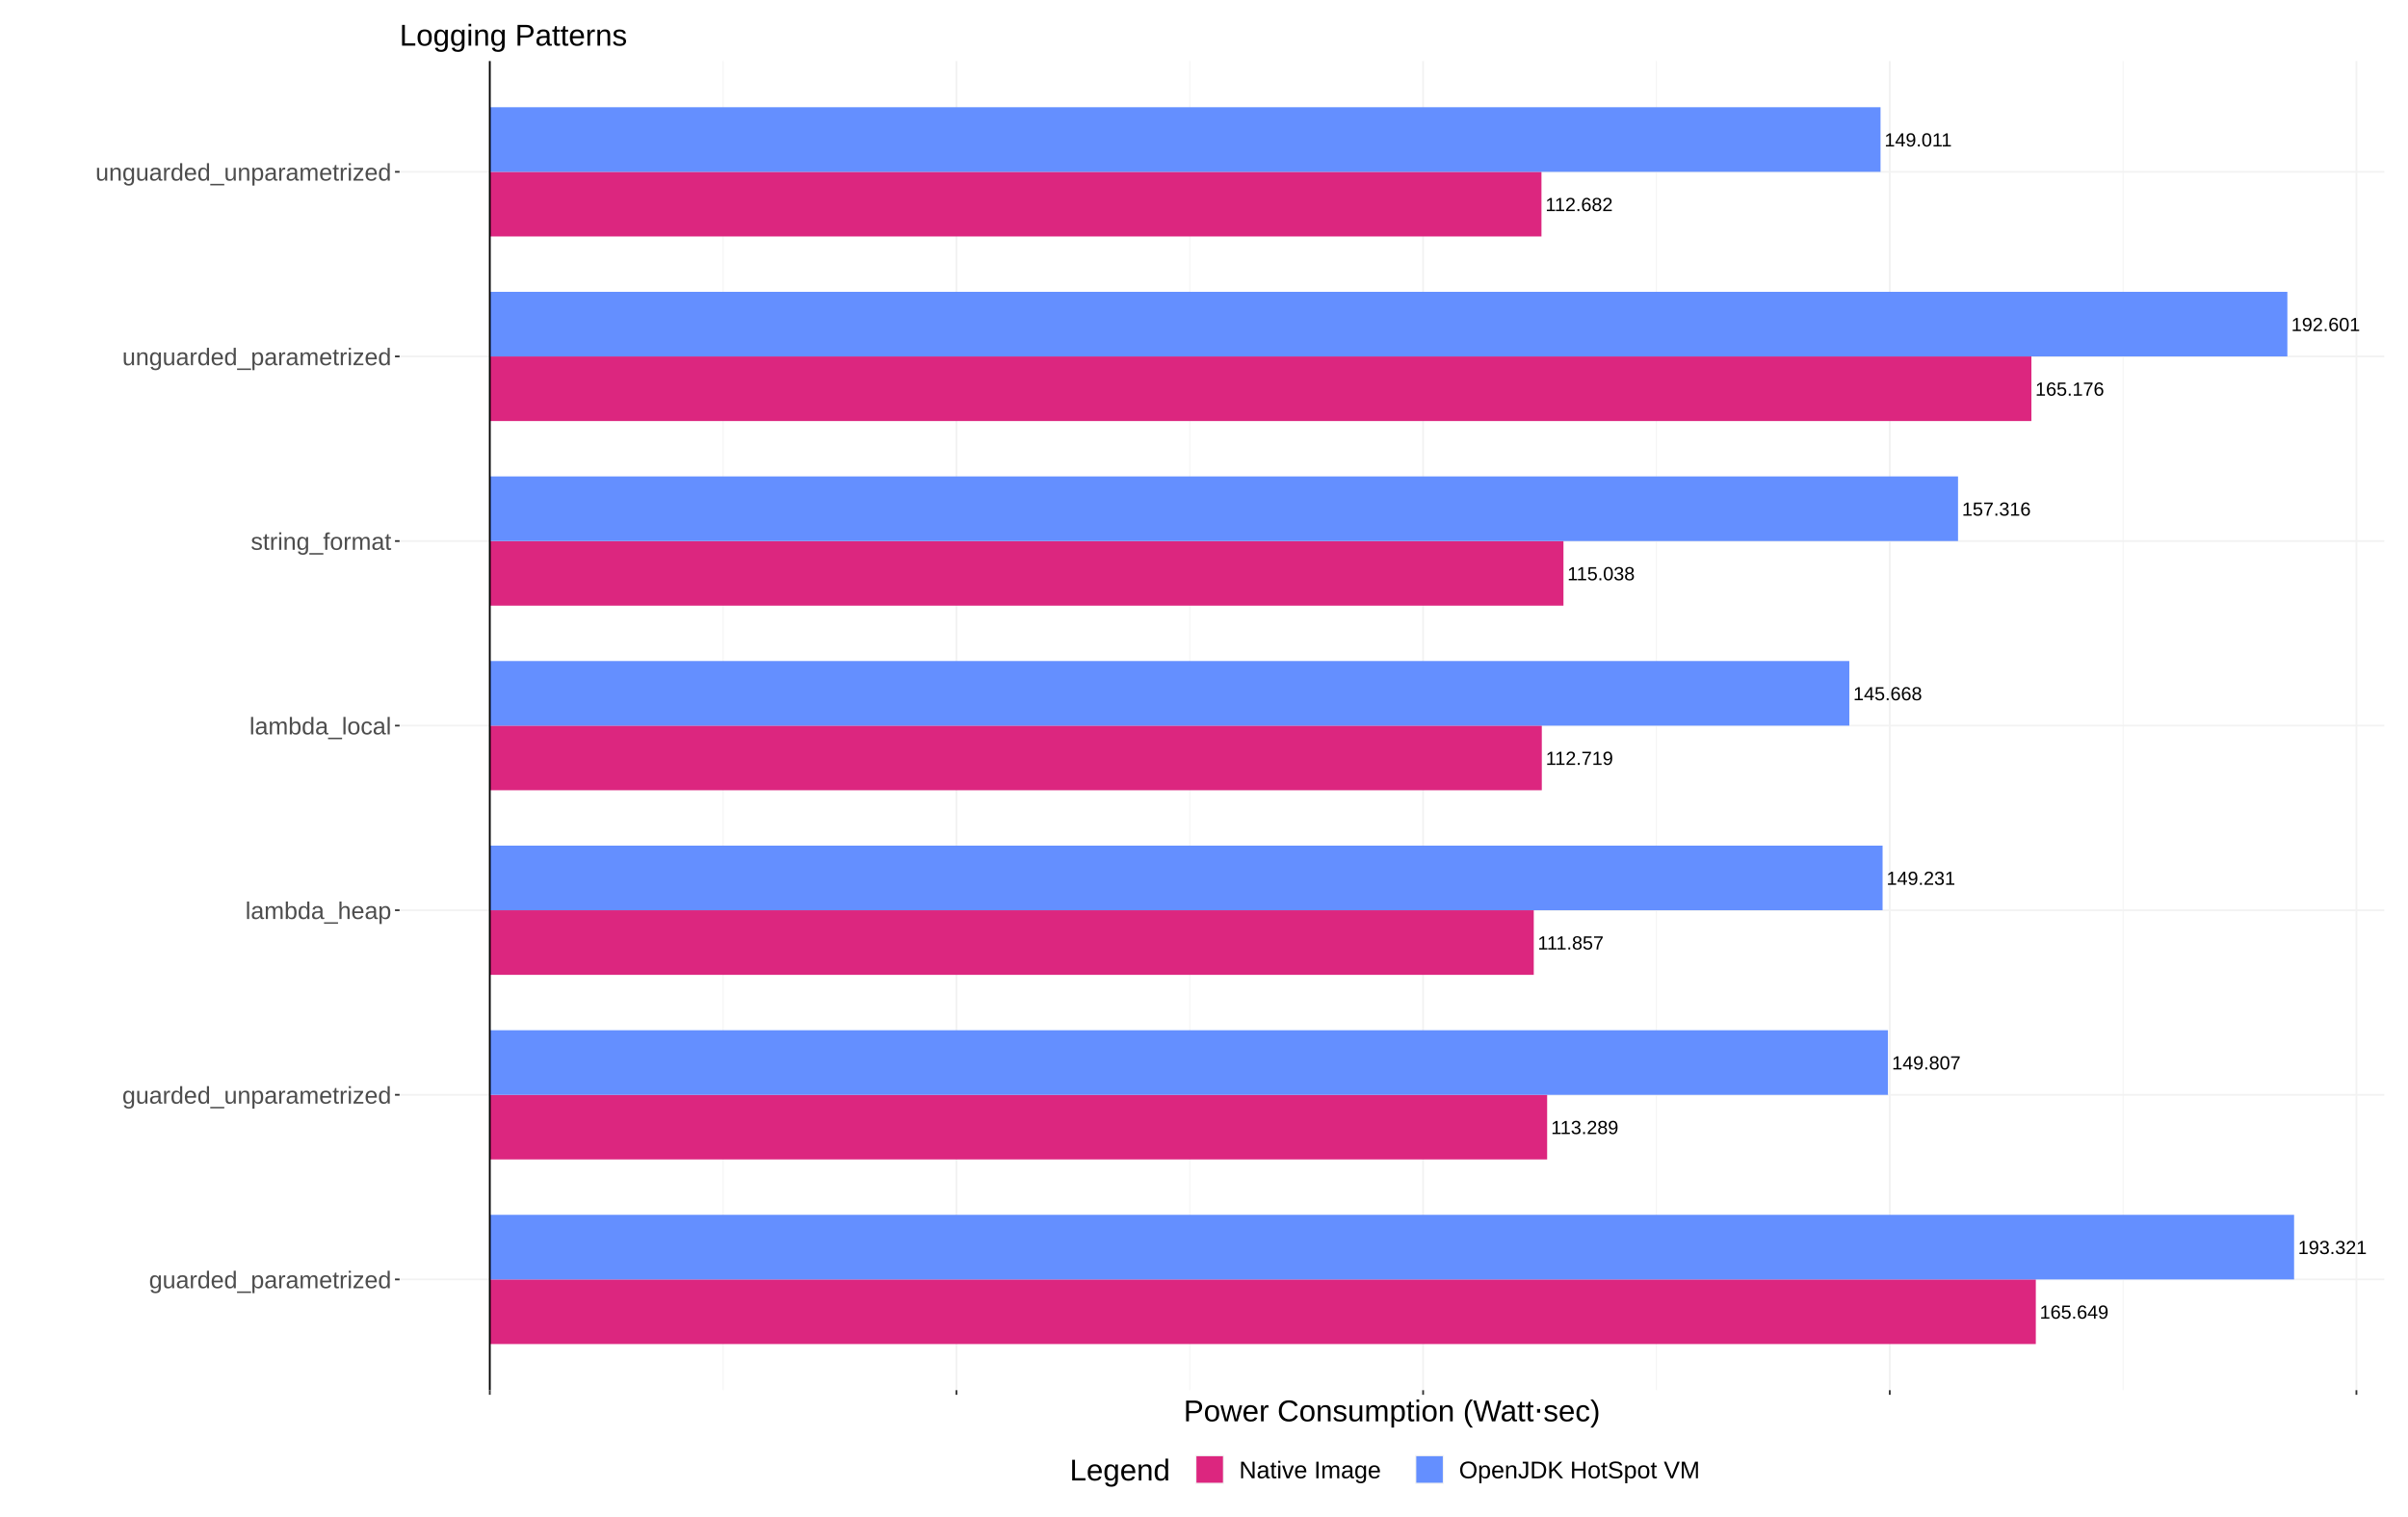
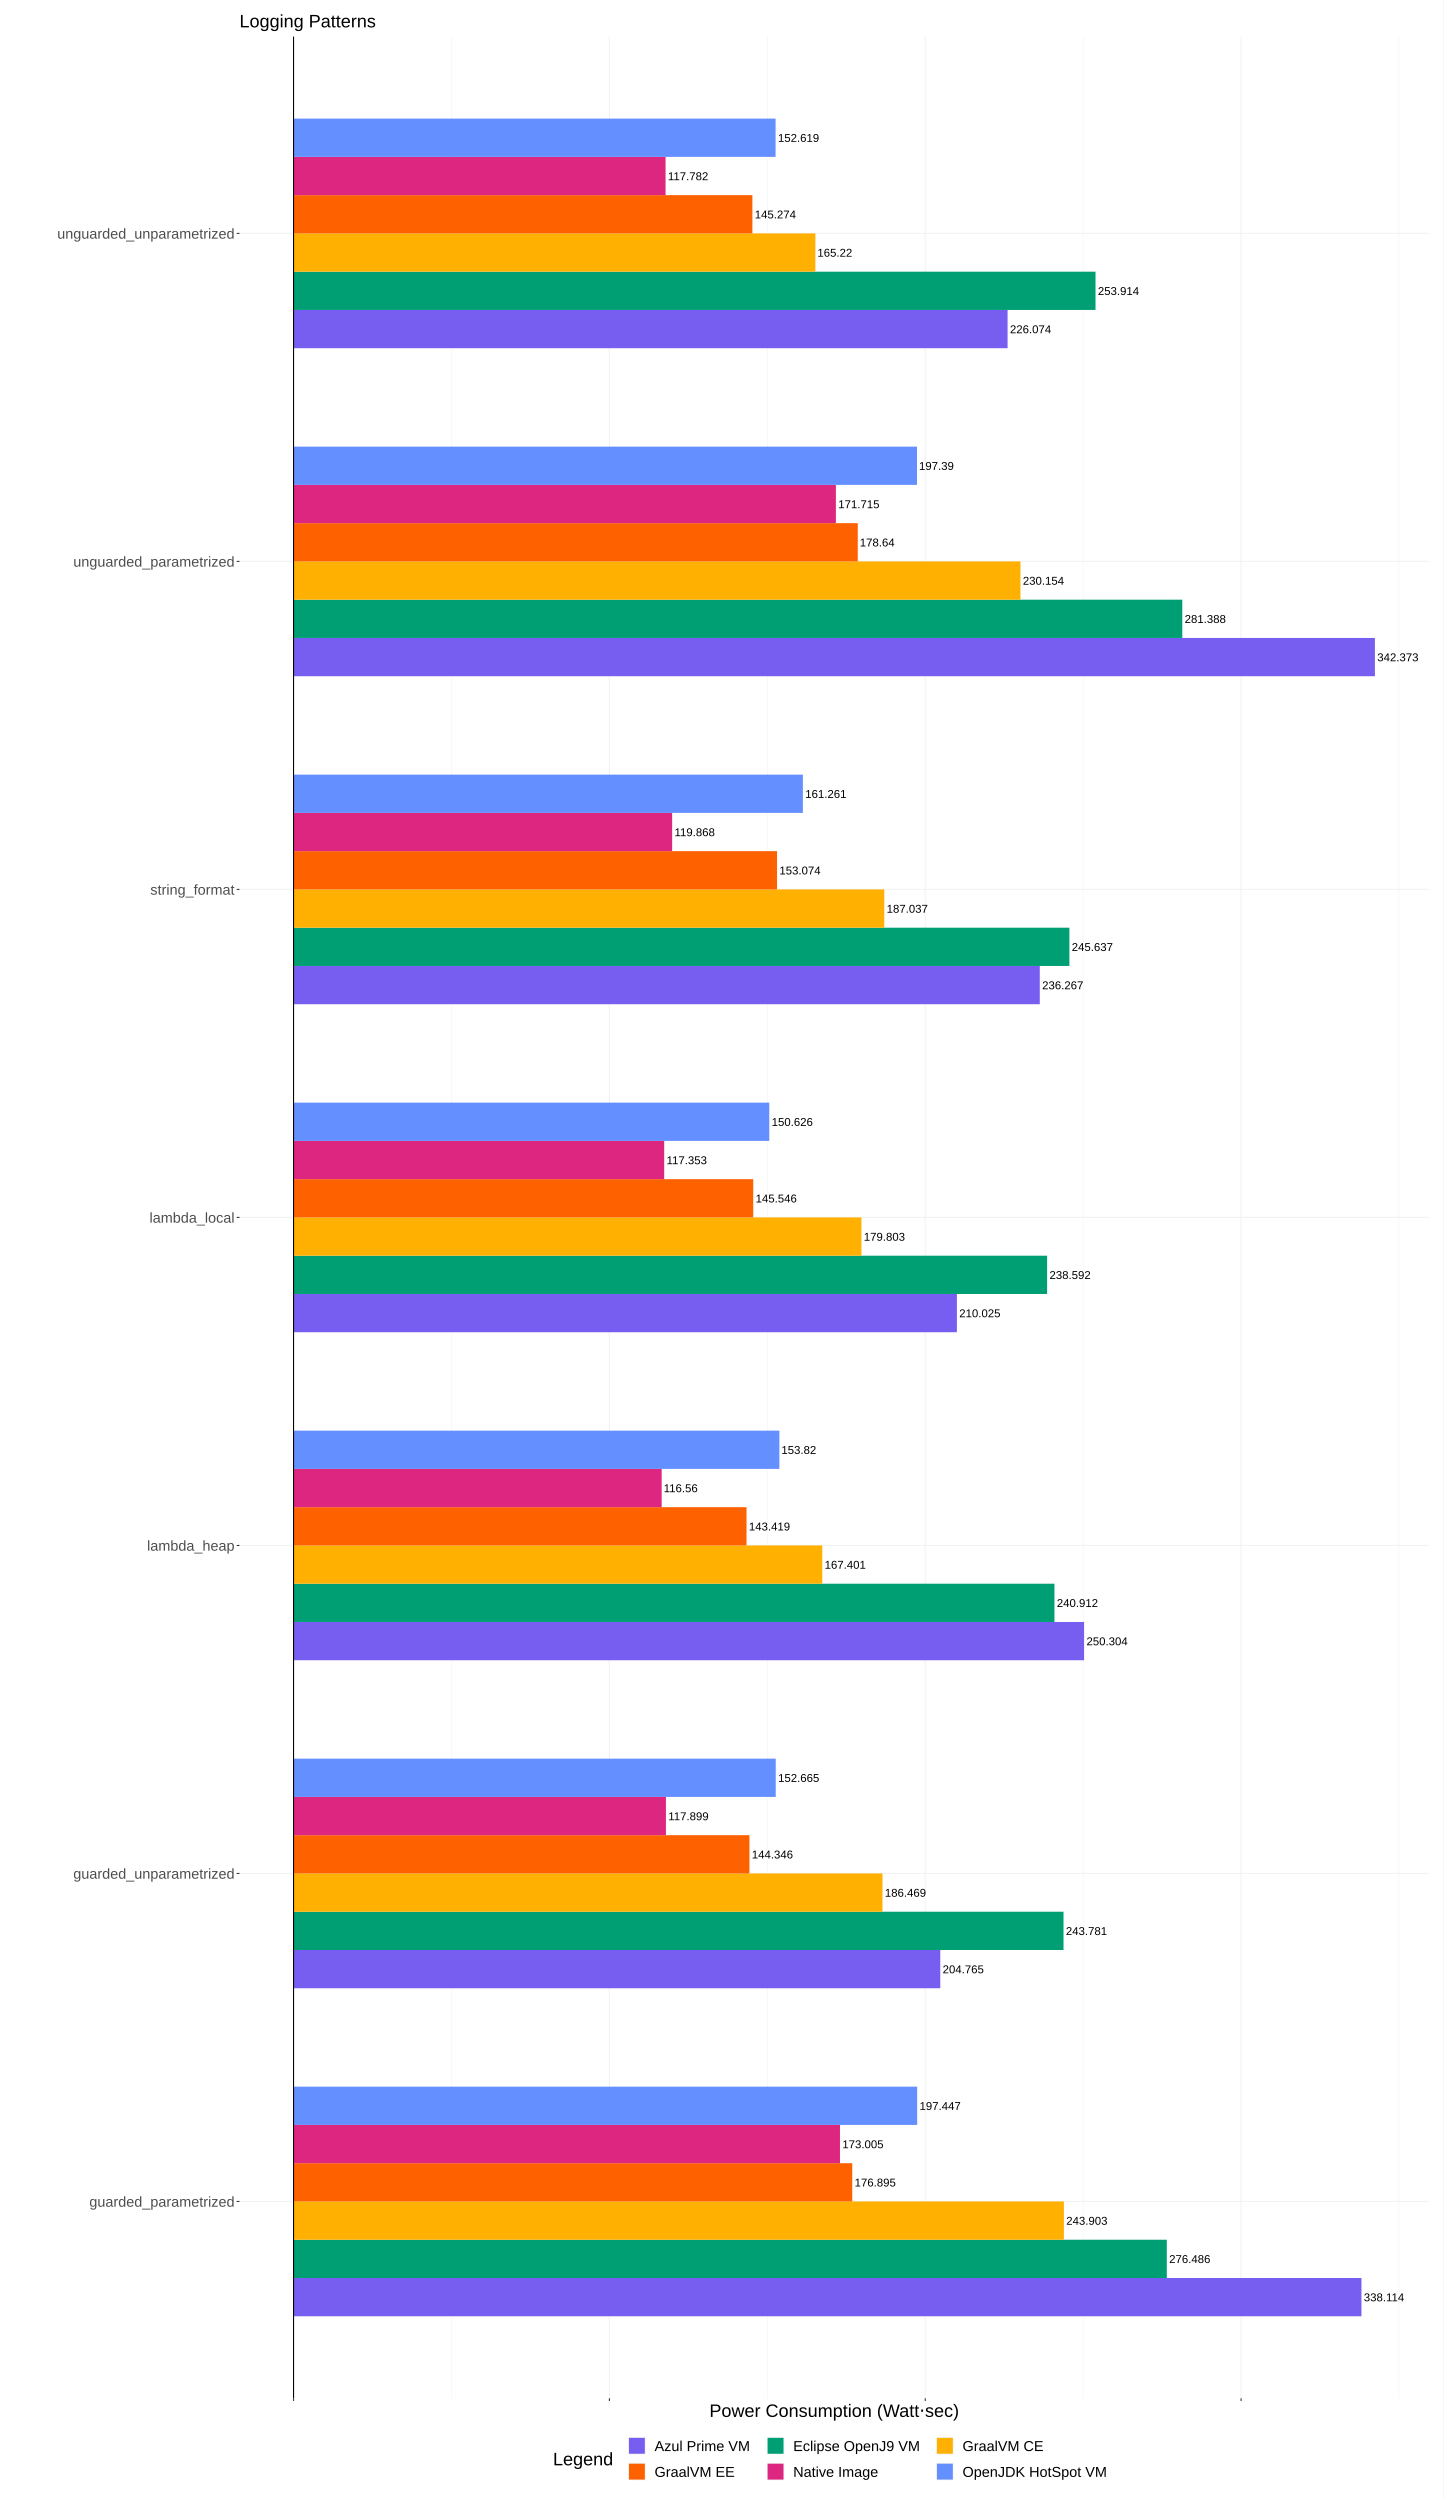
- <svg xmlns="http://www.w3.org/2000/svg" class="svglite" width="1440.00pt" height="907.09pt" viewBox="0 0 1440.00 907.09">
+ <svg xmlns="http://www.w3.org/2000/svg" class="svglite" width="1440.00pt" height="2494.49pt" viewBox="0 0 1440.00 2494.49">
  <defs>
    <style type="text/css">
    .svglite line, .svglite polyline, .svglite polygon, .svglite path, .svglite rect, .svglite circle {
      fill: none;
      stroke: #000000;
      stroke-linecap: round;
      stroke-linejoin: round;
      stroke-miterlimit: 10.00;
    }
    .svglite text {
      white-space: pre;
    }
  </style>
  </defs>
  <rect width="100%" height="100%" style="stroke: none; fill: #FFFFFF;" />
  <defs>
-     <clipPath id="cpMC4wMHwxNDQwLjAwfDAuMDB8OTA3LjA5">
-       <rect x="0.00" y="0.00" width="1440.00" height="907.09" />
+     <clipPath id="cpMC4wMHwxNDQwLjAwfDAuMDB8MjQ5NC40OQ==">
+       <rect x="0.00" y="0.00" width="1440.00" height="2494.49" />
    </clipPath>
  </defs>
-   <g clip-path="url(#cpMC4wMHwxNDQwLjAwfDAuMDB8OTA3LjA5)">
-     <rect x="-0" y="0.00" width="1440.00" height="907.09" style="stroke-width: 1.07; stroke: #FFFFFF; fill: #FFFFFF;" />
-     <rect x="238.95" y="36.52" width="1186.87" height="794.84" style="stroke-width: 1.07; stroke: none;" />
-     <polyline points="432.43,831.37 432.43,36.52 " style="stroke-width: 0.53; stroke: #F2F2F2; stroke-linecap: butt;" />
-     <polyline points="711.50,831.37 711.50,36.52 " style="stroke-width: 0.53; stroke: #F2F2F2; stroke-linecap: butt;" />
-     <polyline points="990.56,831.37 990.56,36.52 " style="stroke-width: 0.53; stroke: #F2F2F2; stroke-linecap: butt;" />
-     <polyline points="1269.62,831.37 1269.62,36.52 " style="stroke-width: 0.53; stroke: #F2F2F2; stroke-linecap: butt;" />
-     <polyline points="238.95,765.13 1425.83,765.13 " style="stroke-width: 1.07; stroke: #F2F2F2; stroke-linecap: butt;" />
-     <polyline points="238.95,654.73 1425.83,654.73 " style="stroke-width: 1.07; stroke: #F2F2F2; stroke-linecap: butt;" />
-     <polyline points="238.95,544.34 1425.83,544.34 " style="stroke-width: 1.07; stroke: #F2F2F2; stroke-linecap: butt;" />
-     <polyline points="238.95,433.94 1425.83,433.94 " style="stroke-width: 1.07; stroke: #F2F2F2; stroke-linecap: butt;" />
-     <polyline points="238.95,323.55 1425.83,323.55 " style="stroke-width: 1.07; stroke: #F2F2F2; stroke-linecap: butt;" />
-     <polyline points="238.95,213.15 1425.83,213.15 " style="stroke-width: 1.07; stroke: #F2F2F2; stroke-linecap: butt;" />
-     <polyline points="238.95,102.76 1425.83,102.76 " style="stroke-width: 1.07; stroke: #F2F2F2; stroke-linecap: butt;" />
-     <polyline points="292.90,831.37 292.90,36.52 " style="stroke-width: 1.07; stroke: #F2F2F2; stroke-linecap: butt;" />
-     <polyline points="571.97,831.37 571.97,36.52 " style="stroke-width: 1.07; stroke: #F2F2F2; stroke-linecap: butt;" />
-     <polyline points="851.03,831.37 851.03,36.52 " style="stroke-width: 1.07; stroke: #F2F2F2; stroke-linecap: butt;" />
-     <polyline points="1130.09,831.37 1130.09,36.52 " style="stroke-width: 1.07; stroke: #F2F2F2; stroke-linecap: butt;" />
-     <polyline points="1409.16,831.37 1409.16,36.52 " style="stroke-width: 1.07; stroke: #F2F2F2; stroke-linecap: butt;" />
-     <rect x="292.90" y="765.13" width="924.53" height="38.64" style="stroke-width: 1.07; stroke: none; stroke-linecap: butt; stroke-linejoin: miter; fill: #DC267F;" />
-     <rect x="292.90" y="654.73" width="632.30" height="38.64" style="stroke-width: 1.07; stroke: none; stroke-linecap: butt; stroke-linejoin: miter; fill: #DC267F;" />
-     <rect x="292.90" y="544.34" width="624.30" height="38.64" style="stroke-width: 1.07; stroke: none; stroke-linecap: butt; stroke-linejoin: miter; fill: #DC267F;" />
-     <rect x="292.90" y="433.94" width="629.11" height="38.64" style="stroke-width: 1.07; stroke: none; stroke-linecap: butt; stroke-linejoin: miter; fill: #DC267F;" />
-     <rect x="292.90" y="323.55" width="642.06" height="38.64" style="stroke-width: 1.07; stroke: none; stroke-linecap: butt; stroke-linejoin: miter; fill: #DC267F;" />
-     <rect x="292.90" y="213.15" width="921.89" height="38.64" style="stroke-width: 1.07; stroke: none; stroke-linecap: butt; stroke-linejoin: miter; fill: #DC267F;" />
-     <rect x="292.90" y="102.76" width="628.91" height="38.64" style="stroke-width: 1.07; stroke: none; stroke-linecap: butt; stroke-linejoin: miter; fill: #DC267F;" />
-     <rect x="292.90" y="726.49" width="1078.98" height="38.64" style="stroke-width: 1.07; stroke: none; stroke-linecap: butt; stroke-linejoin: miter; fill: #648FFF;" />
-     <rect x="292.90" y="616.10" width="836.11" height="38.64" style="stroke-width: 1.07; stroke: none; stroke-linecap: butt; stroke-linejoin: miter; fill: #648FFF;" />
-     <rect x="292.90" y="505.70" width="832.90" height="38.64" style="stroke-width: 1.07; stroke: none; stroke-linecap: butt; stroke-linejoin: miter; fill: #648FFF;" />
-     <rect x="292.90" y="395.31" width="813.01" height="38.64" style="stroke-width: 1.07; stroke: none; stroke-linecap: butt; stroke-linejoin: miter; fill: #648FFF;" />
-     <rect x="292.90" y="284.91" width="878.02" height="38.64" style="stroke-width: 1.07; stroke: none; stroke-linecap: butt; stroke-linejoin: miter; fill: #648FFF;" />
-     <rect x="292.90" y="174.52" width="1074.96" height="38.64" style="stroke-width: 1.07; stroke: none; stroke-linecap: butt; stroke-linejoin: miter; fill: #648FFF;" />
-     <rect x="292.90" y="64.12" width="831.67" height="38.64" style="stroke-width: 1.07; stroke: none; stroke-linecap: butt; stroke-linejoin: miter; fill: #648FFF;" />
-     <text x="1219.78" y="788.60" style="font-size: 11.38px; font-family: &quot;Liberation Sans&quot;;" textLength="47.03px" lengthAdjust="spacingAndGlyphs">165.649</text>
-     <text x="927.55" y="678.20" style="font-size: 11.38px; font-family: &quot;Liberation Sans&quot;;" textLength="47.03px" lengthAdjust="spacingAndGlyphs">113.289</text>
-     <text x="919.56" y="567.81" style="font-size: 11.38px; font-family: &quot;Liberation Sans&quot;;" textLength="47.03px" lengthAdjust="spacingAndGlyphs">111.857</text>
-     <text x="924.37" y="457.41" style="font-size: 11.38px; font-family: &quot;Liberation Sans&quot;;" textLength="47.03px" lengthAdjust="spacingAndGlyphs">112.719</text>
-     <text x="937.31" y="347.02" style="font-size: 11.38px; font-family: &quot;Liberation Sans&quot;;" textLength="47.03px" lengthAdjust="spacingAndGlyphs">115.038</text>
-     <text x="1217.14" y="236.62" style="font-size: 11.38px; font-family: &quot;Liberation Sans&quot;;" textLength="47.03px" lengthAdjust="spacingAndGlyphs">165.176</text>
-     <text x="924.16" y="126.23" style="font-size: 11.38px; font-family: &quot;Liberation Sans&quot;;" textLength="47.03px" lengthAdjust="spacingAndGlyphs">112.682</text>
-     <text x="1374.23" y="749.96" style="font-size: 11.38px; font-family: &quot;Liberation Sans&quot;;" textLength="47.03px" lengthAdjust="spacingAndGlyphs">193.321</text>
-     <text x="1131.37" y="639.56" style="font-size: 11.38px; font-family: &quot;Liberation Sans&quot;;" textLength="47.03px" lengthAdjust="spacingAndGlyphs">149.807</text>
-     <text x="1128.15" y="529.17" style="font-size: 11.38px; font-family: &quot;Liberation Sans&quot;;" textLength="47.03px" lengthAdjust="spacingAndGlyphs">149.231</text>
-     <text x="1108.27" y="418.77" style="font-size: 11.38px; font-family: &quot;Liberation Sans&quot;;" textLength="47.03px" lengthAdjust="spacingAndGlyphs">145.668</text>
-     <text x="1173.28" y="308.38" style="font-size: 11.38px; font-family: &quot;Liberation Sans&quot;;" textLength="47.03px" lengthAdjust="spacingAndGlyphs">157.316</text>
-     <text x="1370.21" y="197.98" style="font-size: 11.38px; font-family: &quot;Liberation Sans&quot;;" textLength="47.03px" lengthAdjust="spacingAndGlyphs">192.601</text>
-     <text x="1126.92" y="87.59" style="font-size: 11.38px; font-family: &quot;Liberation Sans&quot;;" textLength="47.03px" lengthAdjust="spacingAndGlyphs">149.011</text>
-     <line x1="292.90" y1="831.37" x2="292.90" y2="36.52" style="stroke-width: 1.07; stroke-linecap: butt;" />
-     <text x="234.02" y="770.37" text-anchor="end" style="font-size: 14.40px;fill: #4D4D4D; font-family: &quot;Liberation Sans&quot;;" textLength="163.75px" lengthAdjust="spacingAndGlyphs">guarded_parametrized</text>
-     <text x="234.02" y="659.98" text-anchor="end" style="font-size: 14.40px;fill: #4D4D4D; font-family: &quot;Liberation Sans&quot;;" textLength="181.99px" lengthAdjust="spacingAndGlyphs">guarded_unparametrized</text>
-     <text x="234.02" y="549.58" text-anchor="end" style="font-size: 14.40px;fill: #4D4D4D; font-family: &quot;Liberation Sans&quot;;" textLength="97.06px" lengthAdjust="spacingAndGlyphs">lambda_heap</text>
-     <text x="234.02" y="439.19" text-anchor="end" style="font-size: 14.40px;fill: #4D4D4D; font-family: &quot;Liberation Sans&quot;;" textLength="94.66px" lengthAdjust="spacingAndGlyphs">lambda_local</text>
-     <text x="234.02" y="328.79" text-anchor="end" style="font-size: 14.40px;fill: #4D4D4D; font-family: &quot;Liberation Sans&quot;;" textLength="96.54px" lengthAdjust="spacingAndGlyphs">string_format</text>
-     <text x="234.02" y="218.40" text-anchor="end" style="font-size: 14.40px;fill: #4D4D4D; font-family: &quot;Liberation Sans&quot;;" textLength="181.99px" lengthAdjust="spacingAndGlyphs">unguarded_parametrized</text>
-     <text x="234.02" y="108.00" text-anchor="end" style="font-size: 14.40px;fill: #4D4D4D; font-family: &quot;Liberation Sans&quot;;" textLength="200.24px" lengthAdjust="spacingAndGlyphs">unguarded_unparametrized</text>
-     <polyline points="236.21,765.13 238.95,765.13 " style="stroke-width: 1.07; stroke: #333333; stroke-linecap: butt;" />
-     <polyline points="236.21,654.73 238.95,654.73 " style="stroke-width: 1.07; stroke: #333333; stroke-linecap: butt;" />
-     <polyline points="236.21,544.34 238.95,544.34 " style="stroke-width: 1.07; stroke: #333333; stroke-linecap: butt;" />
-     <polyline points="236.21,433.94 238.95,433.94 " style="stroke-width: 1.07; stroke: #333333; stroke-linecap: butt;" />
-     <polyline points="236.21,323.55 238.95,323.55 " style="stroke-width: 1.07; stroke: #333333; stroke-linecap: butt;" />
-     <polyline points="236.21,213.15 238.95,213.15 " style="stroke-width: 1.07; stroke: #333333; stroke-linecap: butt;" />
-     <polyline points="236.21,102.76 238.95,102.76 " style="stroke-width: 1.07; stroke: #333333; stroke-linecap: butt;" />
-     <polyline points="292.90,834.11 292.90,831.37 " style="stroke-width: 1.07; stroke: #333333; stroke-linecap: butt;" />
-     <polyline points="571.97,834.11 571.97,831.37 " style="stroke-width: 1.07; stroke: #333333; stroke-linecap: butt;" />
-     <polyline points="851.03,834.11 851.03,831.37 " style="stroke-width: 1.07; stroke: #333333; stroke-linecap: butt;" />
-     <polyline points="1130.09,834.11 1130.09,831.37 " style="stroke-width: 1.07; stroke: #333333; stroke-linecap: butt;" />
-     <polyline points="1409.16,834.11 1409.16,831.37 " style="stroke-width: 1.07; stroke: #333333; stroke-linecap: butt;" />
-     <text x="832.39" y="849.97" text-anchor="middle" style="font-size: 18.00px; font-family: &quot;Liberation Sans&quot;;" textLength="276.99px" lengthAdjust="spacingAndGlyphs">Power Consumption (Watt⋅sec)</text>
-     <rect x="634.21" y="864.67" width="396.36" height="28.24" style="stroke-width: 1.07; stroke: none; fill: #FFFFFF;" />
-     <text x="639.69" y="885.36" style="font-size: 18.00px; font-family: &quot;Liberation Sans&quot;;" textLength="66.12px" lengthAdjust="spacingAndGlyphs">Legend</text>
-     <rect x="714.77" y="870.15" width="17.28" height="17.28" style="stroke-width: 1.07; stroke: none; fill: #F2F2F2;" />
-     <rect x="715.48" y="870.86" width="15.86" height="15.86" style="stroke-width: 1.07; stroke: none; stroke-linecap: butt; stroke-linejoin: miter; fill: #DC267F;" />
-     <rect x="846.23" y="870.15" width="17.28" height="17.28" style="stroke-width: 1.07; stroke: none; fill: #F2F2F2;" />
-     <rect x="846.94" y="870.86" width="15.86" height="15.86" style="stroke-width: 1.07; stroke: none; stroke-linecap: butt; stroke-linejoin: miter; fill: #648FFF;" />
-     <text x="741.02" y="884.04" style="font-size: 14.40px; font-family: &quot;Liberation Sans&quot;;" textLength="96.25px" lengthAdjust="spacingAndGlyphs">Native Image</text>
-     <text x="872.48" y="884.04" style="font-size: 14.40px; font-family: &quot;Liberation Sans&quot;;" textLength="152.61px" lengthAdjust="spacingAndGlyphs">OpenJDK HotSpot VM</text>
+   <g clip-path="url(#cpMC4wMHwxNDQwLjAwfDAuMDB8MjQ5NC40OQ==)">
+     <rect x="-0" y="0.00" width="1440.00" height="2494.49" style="stroke-width: 1.07; stroke: #FFFFFF; fill: #FFFFFF;" />
+     <rect x="238.95" y="36.52" width="1186.87" height="2356.46" style="stroke-width: 1.07; stroke: none;" />
+     <polyline points="450.48,2392.98 450.48,36.52 " style="stroke-width: 0.53; stroke: #F2F2F2; stroke-linecap: butt;" />
+     <polyline points="765.62,2392.98 765.62,36.52 " style="stroke-width: 0.53; stroke: #F2F2F2; stroke-linecap: butt;" />
+     <polyline points="1080.77,2392.98 1080.77,36.52 " style="stroke-width: 0.53; stroke: #F2F2F2; stroke-linecap: butt;" />
+     <polyline points="1395.91,2392.98 1395.91,36.52 " style="stroke-width: 0.53; stroke: #F2F2F2; stroke-linecap: butt;" />
+     <polyline points="238.95,2196.61 1425.83,2196.61 " style="stroke-width: 1.07; stroke: #F2F2F2; stroke-linecap: butt;" />
+     <polyline points="238.95,1869.33 1425.83,1869.33 " style="stroke-width: 1.07; stroke: #F2F2F2; stroke-linecap: butt;" />
+     <polyline points="238.95,1542.04 1425.83,1542.04 " style="stroke-width: 1.07; stroke: #F2F2F2; stroke-linecap: butt;" />
+     <polyline points="238.95,1214.75 1425.83,1214.75 " style="stroke-width: 1.07; stroke: #F2F2F2; stroke-linecap: butt;" />
+     <polyline points="238.95,887.47 1425.83,887.47 " style="stroke-width: 1.07; stroke: #F2F2F2; stroke-linecap: butt;" />
+     <polyline points="238.95,560.18 1425.83,560.18 " style="stroke-width: 1.07; stroke: #F2F2F2; stroke-linecap: butt;" />
+     <polyline points="238.95,232.89 1425.83,232.89 " style="stroke-width: 1.07; stroke: #F2F2F2; stroke-linecap: butt;" />
+     <polyline points="292.90,2392.98 292.90,36.52 " style="stroke-width: 1.07; stroke: #F2F2F2; stroke-linecap: butt;" />
+     <polyline points="608.05,2392.98 608.05,36.52 " style="stroke-width: 1.07; stroke: #F2F2F2; stroke-linecap: butt;" />
+     <polyline points="923.19,2392.98 923.19,36.52 " style="stroke-width: 1.07; stroke: #F2F2F2; stroke-linecap: butt;" />
+     <polyline points="1238.34,2392.98 1238.34,36.52 " style="stroke-width: 1.07; stroke: #F2F2F2; stroke-linecap: butt;" />
+     <rect x="292.90" y="2272.98" width="1065.55" height="38.18" style="stroke-width: 1.07; stroke: none; stroke-linecap: butt; stroke-linejoin: miter; fill: #785EF0;" />
+     <rect x="292.90" y="1945.69" width="645.31" height="38.18" style="stroke-width: 1.07; stroke: none; stroke-linecap: butt; stroke-linejoin: miter; fill: #785EF0;" />
+     <rect x="292.90" y="1618.41" width="788.82" height="38.18" style="stroke-width: 1.07; stroke: none; stroke-linecap: butt; stroke-linejoin: miter; fill: #785EF0;" />
+     <rect x="292.90" y="1291.12" width="661.89" height="38.18" style="stroke-width: 1.07; stroke: none; stroke-linecap: butt; stroke-linejoin: miter; fill: #785EF0;" />
+     <rect x="292.90" y="963.83" width="744.59" height="38.18" style="stroke-width: 1.07; stroke: none; stroke-linecap: butt; stroke-linejoin: miter; fill: #785EF0;" />
+     <rect x="292.90" y="636.55" width="1078.98" height="38.18" style="stroke-width: 1.07; stroke: none; stroke-linecap: butt; stroke-linejoin: miter; fill: #785EF0;" />
+     <rect x="292.90" y="309.26" width="712.46" height="38.18" style="stroke-width: 1.07; stroke: none; stroke-linecap: butt; stroke-linejoin: miter; fill: #785EF0;" />
+     <rect x="292.90" y="2234.80" width="871.34" height="38.18" style="stroke-width: 1.07; stroke: none; stroke-linecap: butt; stroke-linejoin: miter; fill: #009E73;" />
+     <rect x="292.90" y="1907.51" width="768.27" height="38.18" style="stroke-width: 1.07; stroke: none; stroke-linecap: butt; stroke-linejoin: miter; fill: #009E73;" />
+     <rect x="292.90" y="1580.22" width="759.23" height="38.18" style="stroke-width: 1.07; stroke: none; stroke-linecap: butt; stroke-linejoin: miter; fill: #009E73;" />
+     <rect x="292.90" y="1252.94" width="751.91" height="38.18" style="stroke-width: 1.07; stroke: none; stroke-linecap: butt; stroke-linejoin: miter; fill: #009E73;" />
+     <rect x="292.90" y="925.65" width="774.12" height="38.18" style="stroke-width: 1.07; stroke: none; stroke-linecap: butt; stroke-linejoin: miter; fill: #009E73;" />
+     <rect x="292.90" y="598.36" width="886.78" height="38.18" style="stroke-width: 1.07; stroke: none; stroke-linecap: butt; stroke-linejoin: miter; fill: #009E73;" />
+     <rect x="292.90" y="271.08" width="800.20" height="38.18" style="stroke-width: 1.07; stroke: none; stroke-linecap: butt; stroke-linejoin: miter; fill: #009E73;" />
+     <rect x="292.90" y="2196.61" width="768.65" height="38.18" style="stroke-width: 1.07; stroke: none; stroke-linecap: butt; stroke-linejoin: miter; fill: #FFB000;" />
+     <rect x="292.90" y="1869.33" width="587.65" height="38.18" style="stroke-width: 1.07; stroke: none; stroke-linecap: butt; stroke-linejoin: miter; fill: #FFB000;" />
+     <rect x="292.90" y="1542.04" width="527.56" height="38.18" style="stroke-width: 1.07; stroke: none; stroke-linecap: butt; stroke-linejoin: miter; fill: #FFB000;" />
+     <rect x="292.90" y="1214.75" width="566.64" height="38.18" style="stroke-width: 1.07; stroke: none; stroke-linecap: butt; stroke-linejoin: miter; fill: #FFB000;" />
+     <rect x="292.90" y="887.47" width="589.44" height="38.18" style="stroke-width: 1.07; stroke: none; stroke-linecap: butt; stroke-linejoin: miter; fill: #FFB000;" />
+     <rect x="292.90" y="560.18" width="725.32" height="38.18" style="stroke-width: 1.07; stroke: none; stroke-linecap: butt; stroke-linejoin: miter; fill: #FFB000;" />
+     <rect x="292.90" y="232.89" width="520.68" height="38.18" style="stroke-width: 1.07; stroke: none; stroke-linecap: butt; stroke-linejoin: miter; fill: #FFB000;" />
+     <rect x="292.90" y="2158.43" width="557.48" height="38.18" style="stroke-width: 1.07; stroke: none; stroke-linecap: butt; stroke-linejoin: miter; fill: #FE6100;" />
+     <rect x="292.90" y="1831.14" width="454.90" height="38.18" style="stroke-width: 1.07; stroke: none; stroke-linecap: butt; stroke-linejoin: miter; fill: #FE6100;" />
+     <rect x="292.90" y="1503.86" width="451.98" height="38.18" style="stroke-width: 1.07; stroke: none; stroke-linecap: butt; stroke-linejoin: miter; fill: #FE6100;" />
+     <rect x="292.90" y="1176.57" width="458.68" height="38.18" style="stroke-width: 1.07; stroke: none; stroke-linecap: butt; stroke-linejoin: miter; fill: #FE6100;" />
+     <rect x="292.90" y="849.28" width="482.41" height="38.18" style="stroke-width: 1.07; stroke: none; stroke-linecap: butt; stroke-linejoin: miter; fill: #FE6100;" />
+     <rect x="292.90" y="522.00" width="562.98" height="38.18" style="stroke-width: 1.07; stroke: none; stroke-linecap: butt; stroke-linejoin: miter; fill: #FE6100;" />
+     <rect x="292.90" y="194.71" width="457.83" height="38.18" style="stroke-width: 1.07; stroke: none; stroke-linecap: butt; stroke-linejoin: miter; fill: #FE6100;" />
+     <rect x="292.90" y="2120.25" width="545.22" height="38.18" style="stroke-width: 1.07; stroke: none; stroke-linecap: butt; stroke-linejoin: miter; fill: #DC267F;" />
+     <rect x="292.90" y="1792.96" width="371.55" height="38.18" style="stroke-width: 1.07; stroke: none; stroke-linecap: butt; stroke-linejoin: miter; fill: #DC267F;" />
+     <rect x="292.90" y="1465.67" width="367.33" height="38.18" style="stroke-width: 1.07; stroke: none; stroke-linecap: butt; stroke-linejoin: miter; fill: #DC267F;" />
+     <rect x="292.90" y="1138.39" width="369.83" height="38.18" style="stroke-width: 1.07; stroke: none; stroke-linecap: butt; stroke-linejoin: miter; fill: #DC267F;" />
+     <rect x="292.90" y="811.10" width="377.76" height="38.18" style="stroke-width: 1.07; stroke: none; stroke-linecap: butt; stroke-linejoin: miter; fill: #DC267F;" />
+     <rect x="292.90" y="483.81" width="541.15" height="38.18" style="stroke-width: 1.07; stroke: none; stroke-linecap: butt; stroke-linejoin: miter; fill: #DC267F;" />
+     <rect x="292.90" y="156.53" width="371.19" height="38.18" style="stroke-width: 1.07; stroke: none; stroke-linecap: butt; stroke-linejoin: miter; fill: #DC267F;" />
+     <rect x="292.90" y="2082.06" width="622.25" height="38.18" style="stroke-width: 1.07; stroke: none; stroke-linecap: butt; stroke-linejoin: miter; fill: #648FFF;" />
+     <rect x="292.90" y="1754.78" width="481.12" height="38.18" style="stroke-width: 1.07; stroke: none; stroke-linecap: butt; stroke-linejoin: miter; fill: #648FFF;" />
+     <rect x="292.90" y="1427.49" width="484.76" height="38.18" style="stroke-width: 1.07; stroke: none; stroke-linecap: butt; stroke-linejoin: miter; fill: #648FFF;" />
+     <rect x="292.90" y="1100.20" width="474.69" height="38.18" style="stroke-width: 1.07; stroke: none; stroke-linecap: butt; stroke-linejoin: miter; fill: #648FFF;" />
+     <rect x="292.90" y="772.92" width="508.21" height="38.18" style="stroke-width: 1.07; stroke: none; stroke-linecap: butt; stroke-linejoin: miter; fill: #648FFF;" />
+     <rect x="292.90" y="445.63" width="622.07" height="38.18" style="stroke-width: 1.07; stroke: none; stroke-linecap: butt; stroke-linejoin: miter; fill: #648FFF;" />
+     <rect x="292.90" y="118.34" width="480.97" height="38.18" style="stroke-width: 1.07; stroke: none; stroke-linecap: butt; stroke-linejoin: miter; fill: #648FFF;" />
+     <text x="1360.81" y="2296.22" style="font-size: 11.38px; font-family: &quot;Liberation Sans&quot;;" textLength="47.03px" lengthAdjust="spacingAndGlyphs">338.114</text>
+     <text x="940.56" y="1968.93" style="font-size: 11.38px; font-family: &quot;Liberation Sans&quot;;" textLength="47.03px" lengthAdjust="spacingAndGlyphs">204.765</text>
+     <text x="1084.08" y="1641.65" style="font-size: 11.38px; font-family: &quot;Liberation Sans&quot;;" textLength="47.03px" lengthAdjust="spacingAndGlyphs">250.304</text>
+     <text x="957.14" y="1314.36" style="font-size: 11.38px; font-family: &quot;Liberation Sans&quot;;" textLength="47.03px" lengthAdjust="spacingAndGlyphs">210.025</text>
+     <text x="1039.84" y="987.07" style="font-size: 11.38px; font-family: &quot;Liberation Sans&quot;;" textLength="47.03px" lengthAdjust="spacingAndGlyphs">236.267</text>
+     <text x="1374.23" y="659.79" style="font-size: 11.38px; font-family: &quot;Liberation Sans&quot;;" textLength="47.03px" lengthAdjust="spacingAndGlyphs">342.373</text>
+     <text x="1007.72" y="332.50" style="font-size: 11.38px; font-family: &quot;Liberation Sans&quot;;" textLength="47.03px" lengthAdjust="spacingAndGlyphs">226.074</text>
+     <text x="1166.59" y="2258.03" style="font-size: 11.38px; font-family: &quot;Liberation Sans&quot;;" textLength="47.03px" lengthAdjust="spacingAndGlyphs">276.486</text>
+     <text x="1063.52" y="1930.75" style="font-size: 11.38px; font-family: &quot;Liberation Sans&quot;;" textLength="47.03px" lengthAdjust="spacingAndGlyphs">243.781</text>
+     <text x="1054.48" y="1603.46" style="font-size: 11.38px; font-family: &quot;Liberation Sans&quot;;" textLength="47.03px" lengthAdjust="spacingAndGlyphs">240.912</text>
+     <text x="1047.17" y="1276.18" style="font-size: 11.38px; font-family: &quot;Liberation Sans&quot;;" textLength="47.03px" lengthAdjust="spacingAndGlyphs">238.592</text>
+     <text x="1069.37" y="948.89" style="font-size: 11.38px; font-family: &quot;Liberation Sans&quot;;" textLength="47.03px" lengthAdjust="spacingAndGlyphs">245.637</text>
+     <text x="1182.04" y="621.60" style="font-size: 11.38px; font-family: &quot;Liberation Sans&quot;;" textLength="47.03px" lengthAdjust="spacingAndGlyphs">281.388</text>
+     <text x="1095.45" y="294.32" style="font-size: 11.38px; font-family: &quot;Liberation Sans&quot;;" textLength="47.03px" lengthAdjust="spacingAndGlyphs">253.914</text>
+     <text x="1063.90" y="2219.85" style="font-size: 11.38px; font-family: &quot;Liberation Sans&quot;;" textLength="47.03px" lengthAdjust="spacingAndGlyphs">243.903</text>
+     <text x="882.90" y="1892.56" style="font-size: 11.38px; font-family: &quot;Liberation Sans&quot;;" textLength="47.03px" lengthAdjust="spacingAndGlyphs">186.469</text>
+     <text x="822.81" y="1565.28" style="font-size: 11.38px; font-family: &quot;Liberation Sans&quot;;" textLength="47.03px" lengthAdjust="spacingAndGlyphs">167.401</text>
+     <text x="861.90" y="1237.99" style="font-size: 11.38px; font-family: &quot;Liberation Sans&quot;;" textLength="47.03px" lengthAdjust="spacingAndGlyphs">179.803</text>
+     <text x="884.69" y="910.71" style="font-size: 11.38px; font-family: &quot;Liberation Sans&quot;;" textLength="47.03px" lengthAdjust="spacingAndGlyphs">187.037</text>
+     <text x="1020.58" y="583.42" style="font-size: 11.38px; font-family: &quot;Liberation Sans&quot;;" textLength="47.03px" lengthAdjust="spacingAndGlyphs">230.154</text>
+     <text x="815.58" y="256.13" style="font-size: 11.38px; font-family: &quot;Liberation Sans&quot;;" textLength="39.79px" lengthAdjust="spacingAndGlyphs">165.22</text>
+     <text x="852.73" y="2181.67" style="font-size: 11.38px; font-family: &quot;Liberation Sans&quot;;" textLength="47.03px" lengthAdjust="spacingAndGlyphs">176.895</text>
+     <text x="750.15" y="1854.38" style="font-size: 11.38px; font-family: &quot;Liberation Sans&quot;;" textLength="47.03px" lengthAdjust="spacingAndGlyphs">144.346</text>
+     <text x="747.23" y="1527.10" style="font-size: 11.38px; font-family: &quot;Liberation Sans&quot;;" textLength="47.03px" lengthAdjust="spacingAndGlyphs">143.419</text>
+     <text x="753.94" y="1199.81" style="font-size: 11.38px; font-family: &quot;Liberation Sans&quot;;" textLength="47.03px" lengthAdjust="spacingAndGlyphs">145.546</text>
+     <text x="777.66" y="872.52" style="font-size: 11.38px; font-family: &quot;Liberation Sans&quot;;" textLength="47.03px" lengthAdjust="spacingAndGlyphs">153.074</text>
+     <text x="857.87" y="545.24" style="font-size: 11.38px; font-family: &quot;Liberation Sans&quot;;" textLength="39.79px" lengthAdjust="spacingAndGlyphs">178.64</text>
+     <text x="753.08" y="217.95" style="font-size: 11.38px; font-family: &quot;Liberation Sans&quot;;" textLength="47.03px" lengthAdjust="spacingAndGlyphs">145.274</text>
+     <text x="840.47" y="2143.48" style="font-size: 11.38px; font-family: &quot;Liberation Sans&quot;;" textLength="47.03px" lengthAdjust="spacingAndGlyphs">173.005</text>
+     <text x="666.81" y="1816.20" style="font-size: 11.38px; font-family: &quot;Liberation Sans&quot;;" textLength="47.03px" lengthAdjust="spacingAndGlyphs">117.899</text>
+     <text x="662.23" y="1488.91" style="font-size: 11.38px; font-family: &quot;Liberation Sans&quot;;" textLength="39.79px" lengthAdjust="spacingAndGlyphs">116.56</text>
+     <text x="665.09" y="1161.63" style="font-size: 11.38px; font-family: &quot;Liberation Sans&quot;;" textLength="47.03px" lengthAdjust="spacingAndGlyphs">117.353</text>
+     <text x="673.01" y="834.34" style="font-size: 11.38px; font-family: &quot;Liberation Sans&quot;;" textLength="47.03px" lengthAdjust="spacingAndGlyphs">119.868</text>
+     <text x="836.41" y="507.05" style="font-size: 11.38px; font-family: &quot;Liberation Sans&quot;;" textLength="47.03px" lengthAdjust="spacingAndGlyphs">171.715</text>
+     <text x="666.44" y="179.77" style="font-size: 11.38px; font-family: &quot;Liberation Sans&quot;;" textLength="47.03px" lengthAdjust="spacingAndGlyphs">117.782</text>
+     <text x="917.50" y="2105.30" style="font-size: 11.38px; font-family: &quot;Liberation Sans&quot;;" textLength="47.03px" lengthAdjust="spacingAndGlyphs">197.447</text>
+     <text x="776.37" y="1778.01" style="font-size: 11.38px; font-family: &quot;Liberation Sans&quot;;" textLength="47.03px" lengthAdjust="spacingAndGlyphs">152.665</text>
+     <text x="779.65" y="1450.73" style="font-size: 11.38px; font-family: &quot;Liberation Sans&quot;;" textLength="39.79px" lengthAdjust="spacingAndGlyphs">153.82</text>
+     <text x="769.95" y="1123.44" style="font-size: 11.38px; font-family: &quot;Liberation Sans&quot;;" textLength="47.03px" lengthAdjust="spacingAndGlyphs">150.626</text>
+     <text x="803.46" y="796.16" style="font-size: 11.38px; font-family: &quot;Liberation Sans&quot;;" textLength="47.03px" lengthAdjust="spacingAndGlyphs">161.261</text>
+     <text x="916.96" y="468.87" style="font-size: 11.38px; font-family: &quot;Liberation Sans&quot;;" textLength="39.79px" lengthAdjust="spacingAndGlyphs">197.39</text>
+     <text x="776.23" y="141.58" style="font-size: 11.38px; font-family: &quot;Liberation Sans&quot;;" textLength="47.03px" lengthAdjust="spacingAndGlyphs">152.619</text>
+     <line x1="292.90" y1="2392.98" x2="292.90" y2="36.52" style="stroke-width: 1.07; stroke-linecap: butt;" />
+     <text x="234.02" y="2201.86" text-anchor="end" style="font-size: 14.40px;fill: #4D4D4D; font-family: &quot;Liberation Sans&quot;;" textLength="163.75px" lengthAdjust="spacingAndGlyphs">guarded_parametrized</text>
+     <text x="234.02" y="1874.57" text-anchor="end" style="font-size: 14.40px;fill: #4D4D4D; font-family: &quot;Liberation Sans&quot;;" textLength="181.99px" lengthAdjust="spacingAndGlyphs">guarded_unparametrized</text>
+     <text x="234.02" y="1547.28" text-anchor="end" style="font-size: 14.40px;fill: #4D4D4D; font-family: &quot;Liberation Sans&quot;;" textLength="97.06px" lengthAdjust="spacingAndGlyphs">lambda_heap</text>
+     <text x="234.02" y="1220.00" text-anchor="end" style="font-size: 14.40px;fill: #4D4D4D; font-family: &quot;Liberation Sans&quot;;" textLength="94.66px" lengthAdjust="spacingAndGlyphs">lambda_local</text>
+     <text x="234.02" y="892.71" text-anchor="end" style="font-size: 14.40px;fill: #4D4D4D; font-family: &quot;Liberation Sans&quot;;" textLength="96.54px" lengthAdjust="spacingAndGlyphs">string_format</text>
+     <text x="234.02" y="565.43" text-anchor="end" style="font-size: 14.40px;fill: #4D4D4D; font-family: &quot;Liberation Sans&quot;;" textLength="181.99px" lengthAdjust="spacingAndGlyphs">unguarded_parametrized</text>
+     <text x="234.02" y="238.14" text-anchor="end" style="font-size: 14.40px;fill: #4D4D4D; font-family: &quot;Liberation Sans&quot;;" textLength="200.24px" lengthAdjust="spacingAndGlyphs">unguarded_unparametrized</text>
+     <polyline points="236.21,2196.61 238.95,2196.61 " style="stroke-width: 1.07; stroke: #333333; stroke-linecap: butt;" />
+     <polyline points="236.21,1869.33 238.95,1869.33 " style="stroke-width: 1.07; stroke: #333333; stroke-linecap: butt;" />
+     <polyline points="236.21,1542.04 238.95,1542.04 " style="stroke-width: 1.07; stroke: #333333; stroke-linecap: butt;" />
+     <polyline points="236.21,1214.75 238.95,1214.75 " style="stroke-width: 1.07; stroke: #333333; stroke-linecap: butt;" />
+     <polyline points="236.21,887.47 238.95,887.47 " style="stroke-width: 1.07; stroke: #333333; stroke-linecap: butt;" />
+     <polyline points="236.21,560.18 238.95,560.18 " style="stroke-width: 1.07; stroke: #333333; stroke-linecap: butt;" />
+     <polyline points="236.21,232.89 238.95,232.89 " style="stroke-width: 1.07; stroke: #333333; stroke-linecap: butt;" />
+     <polyline points="292.90,2395.72 292.90,2392.98 " style="stroke-width: 1.07; stroke: #333333; stroke-linecap: butt;" />
+     <polyline points="608.05,2395.72 608.05,2392.98 " style="stroke-width: 1.07; stroke: #333333; stroke-linecap: butt;" />
+     <polyline points="923.19,2395.72 923.19,2392.98 " style="stroke-width: 1.07; stroke: #333333; stroke-linecap: butt;" />
+     <polyline points="1238.34,2395.72 1238.34,2392.98 " style="stroke-width: 1.07; stroke: #333333; stroke-linecap: butt;" />
+     <text x="832.39" y="2411.59" text-anchor="middle" style="font-size: 18.00px; font-family: &quot;Liberation Sans&quot;;" textLength="276.99px" lengthAdjust="spacingAndGlyphs">Power Consumption (Watt⋅sec)</text>
+     <rect x="546.29" y="2426.29" width="572.20" height="54.02" style="stroke-width: 1.07; stroke: none; fill: #FFFFFF;" />
+     <text x="551.77" y="2459.87" style="font-size: 18.00px; font-family: &quot;Liberation Sans&quot;;" textLength="66.12px" lengthAdjust="spacingAndGlyphs">Legend</text>
+     <rect x="626.85" y="2431.77" width="17.28" height="17.28" style="stroke-width: 1.07; stroke: none; fill: #F2F2F2;" />
+     <rect x="627.56" y="2432.48" width="15.86" height="15.86" style="stroke-width: 1.07; stroke: none; stroke-linecap: butt; stroke-linejoin: miter; fill: #785EF0;" />
+     <rect x="765.20" y="2431.77" width="17.28" height="17.28" style="stroke-width: 1.07; stroke: none; fill: #F2F2F2;" />
+     <rect x="765.91" y="2432.48" width="15.86" height="15.86" style="stroke-width: 1.07; stroke: none; stroke-linecap: butt; stroke-linejoin: miter; fill: #009E73;" />
+     <rect x="934.15" y="2431.77" width="17.28" height="17.28" style="stroke-width: 1.07; stroke: none; fill: #F2F2F2;" />
+     <rect x="934.86" y="2432.48" width="15.86" height="15.86" style="stroke-width: 1.07; stroke: none; stroke-linecap: butt; stroke-linejoin: miter; fill: #FFB000;" />
+     <rect x="626.85" y="2457.56" width="17.28" height="17.28" style="stroke-width: 1.07; stroke: none; fill: #F2F2F2;" />
+     <rect x="627.56" y="2458.26" width="15.86" height="15.86" style="stroke-width: 1.07; stroke: none; stroke-linecap: butt; stroke-linejoin: miter; fill: #FE6100;" />
+     <rect x="765.20" y="2457.56" width="17.28" height="17.28" style="stroke-width: 1.07; stroke: none; fill: #F2F2F2;" />
+     <rect x="765.91" y="2458.26" width="15.86" height="15.86" style="stroke-width: 1.07; stroke: none; stroke-linecap: butt; stroke-linejoin: miter; fill: #DC267F;" />
+     <rect x="934.15" y="2457.56" width="17.28" height="17.28" style="stroke-width: 1.07; stroke: none; fill: #F2F2F2;" />
+     <rect x="934.86" y="2458.26" width="15.86" height="15.86" style="stroke-width: 1.07; stroke: none; stroke-linecap: butt; stroke-linejoin: miter; fill: #648FFF;" />
+     <text x="653.10" y="2445.66" style="font-size: 14.40px; font-family: &quot;Liberation Sans&quot;;" textLength="103.13px" lengthAdjust="spacingAndGlyphs">Azul Prime VM</text>
+     <text x="791.45" y="2445.66" style="font-size: 14.40px; font-family: &quot;Liberation Sans&quot;;" textLength="133.74px" lengthAdjust="spacingAndGlyphs">Eclipse OpenJ9 VM</text>
+     <text x="960.40" y="2445.66" style="font-size: 14.40px; font-family: &quot;Liberation Sans&quot;;" textLength="84.69px" lengthAdjust="spacingAndGlyphs">GraalVM CE</text>
+     <text x="653.10" y="2471.44" style="font-size: 14.40px; font-family: &quot;Liberation Sans&quot;;" textLength="83.73px" lengthAdjust="spacingAndGlyphs">GraalVM EE</text>
+     <text x="791.45" y="2471.44" style="font-size: 14.40px; font-family: &quot;Liberation Sans&quot;;" textLength="96.25px" lengthAdjust="spacingAndGlyphs">Native Image</text>
+     <text x="960.40" y="2471.44" style="font-size: 14.40px; font-family: &quot;Liberation Sans&quot;;" textLength="152.61px" lengthAdjust="spacingAndGlyphs">OpenJDK HotSpot VM</text>
    <text x="238.95" y="27.30" style="font-size: 18.00px; font-family: &quot;Liberation Sans&quot;;" textLength="151.27px" lengthAdjust="spacingAndGlyphs">Logging Patterns</text>
  </g>
</svg>
